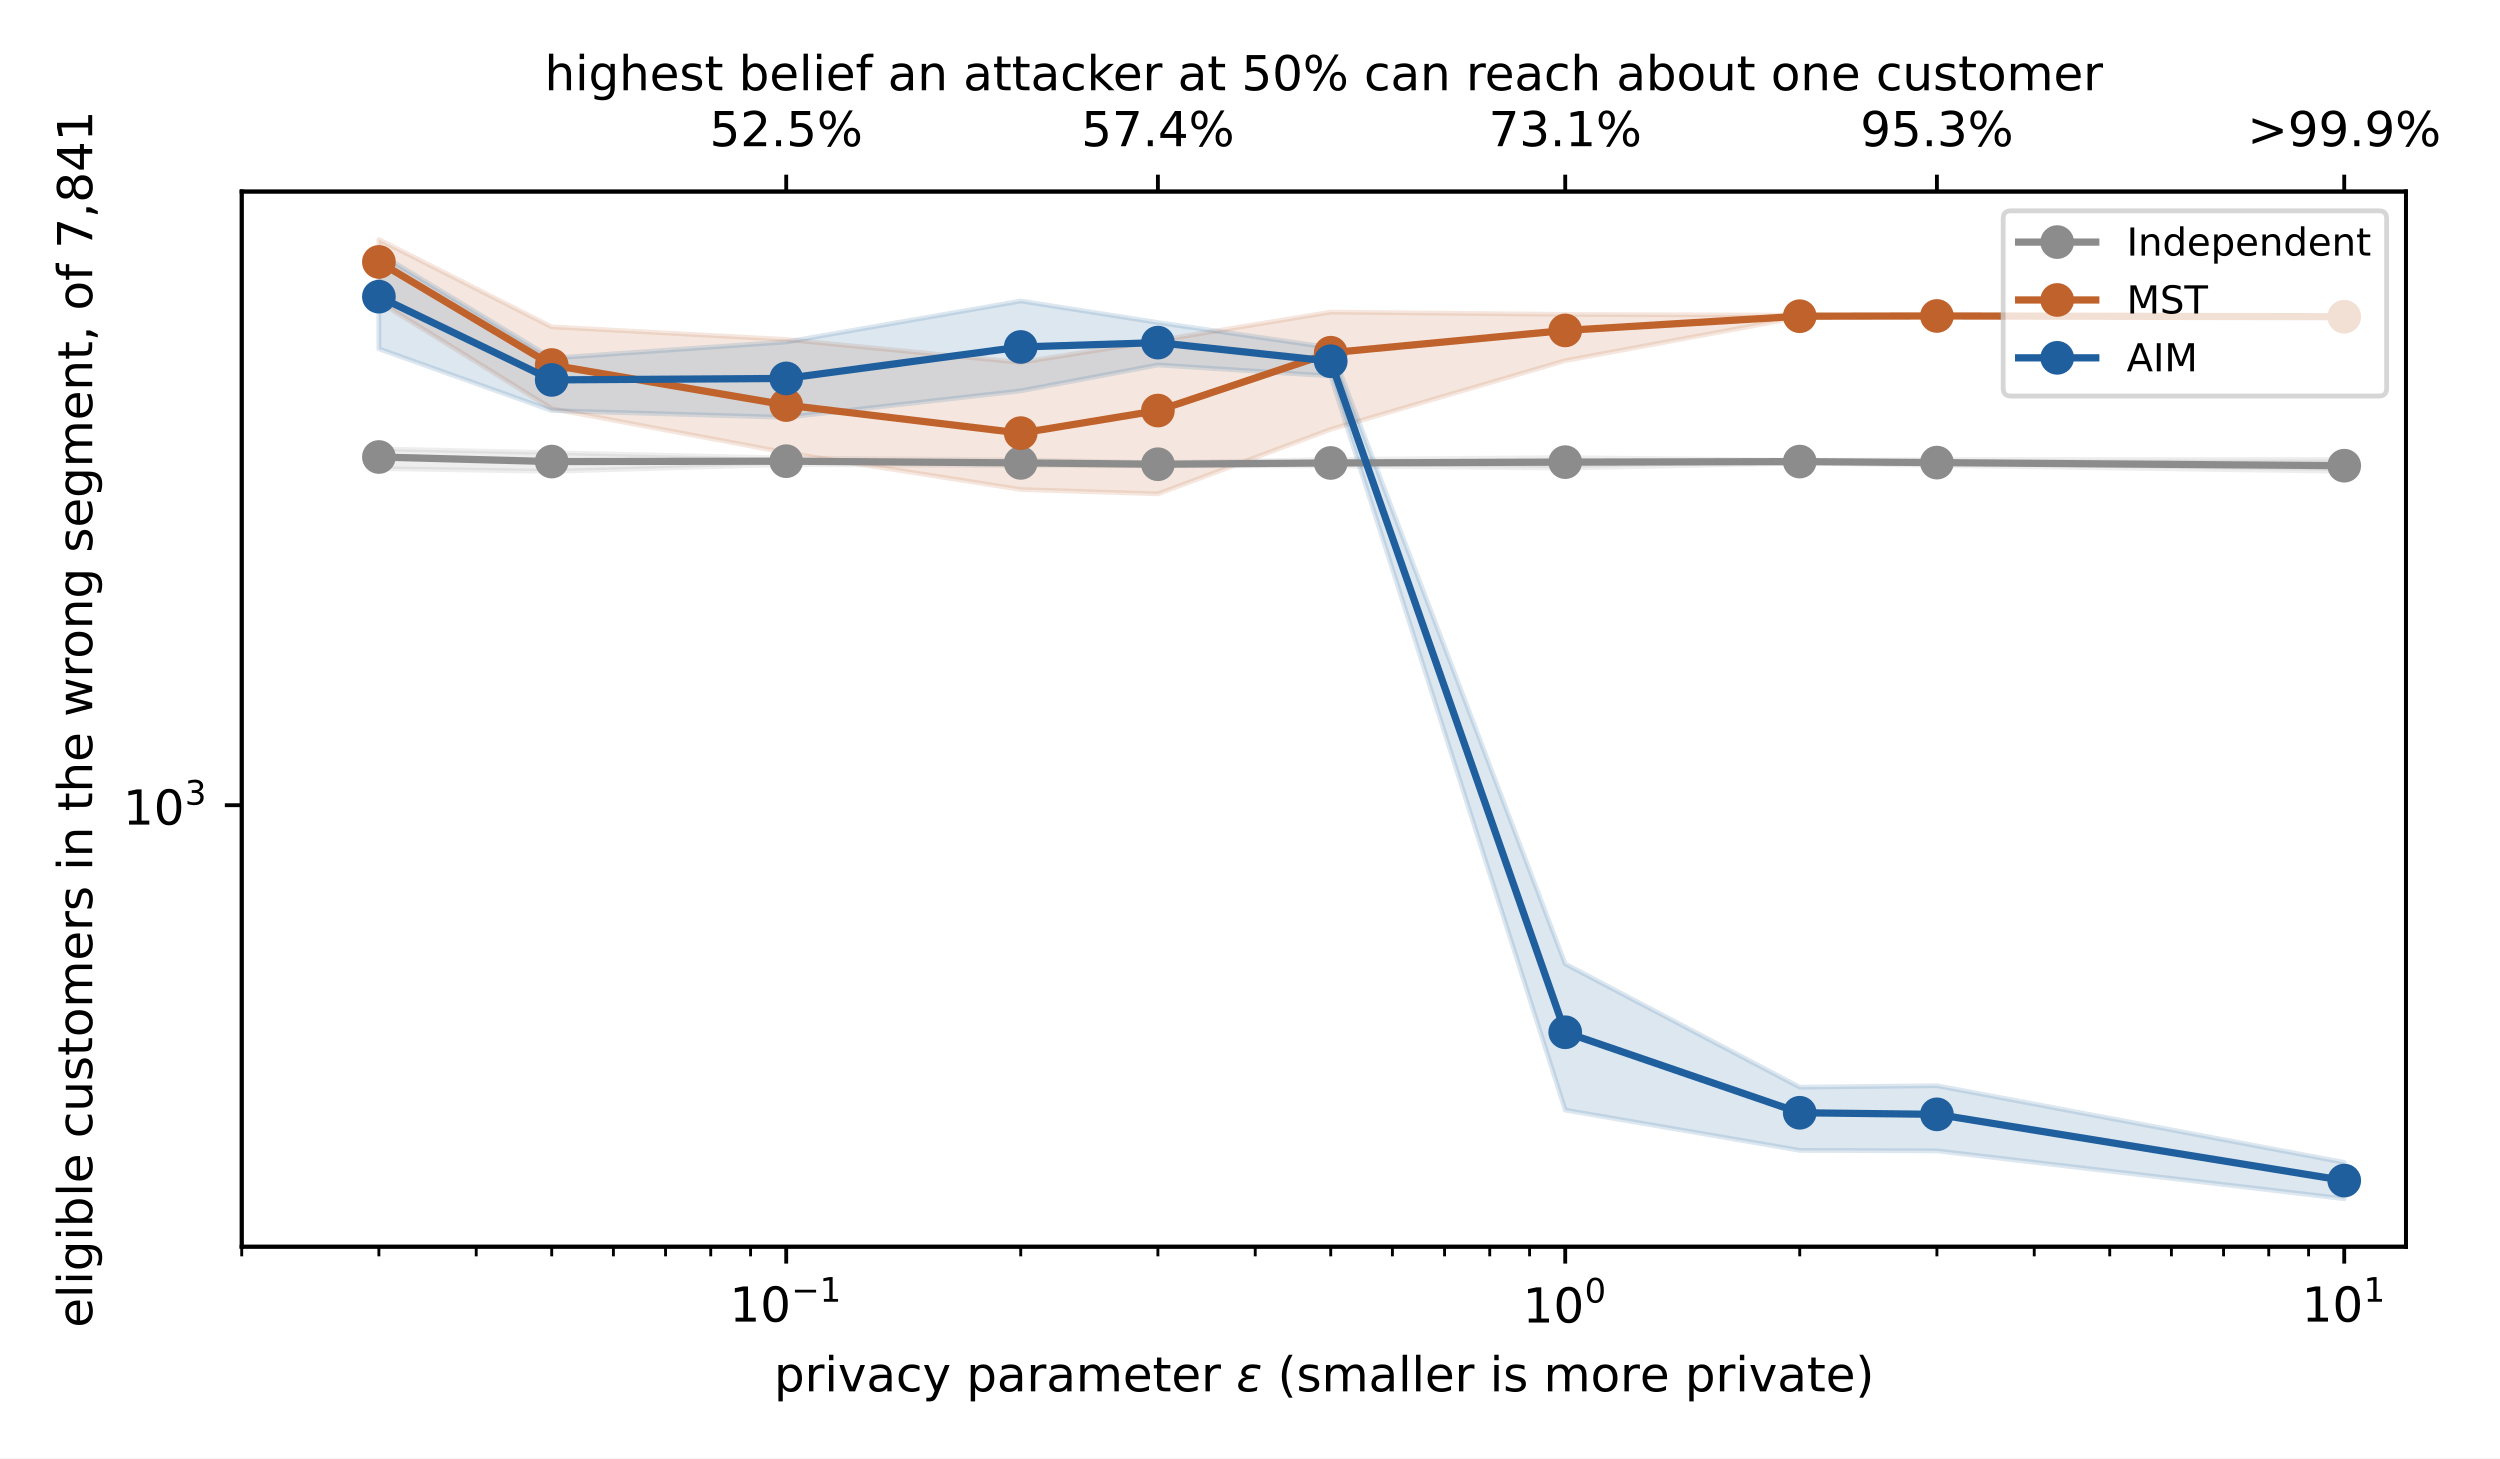
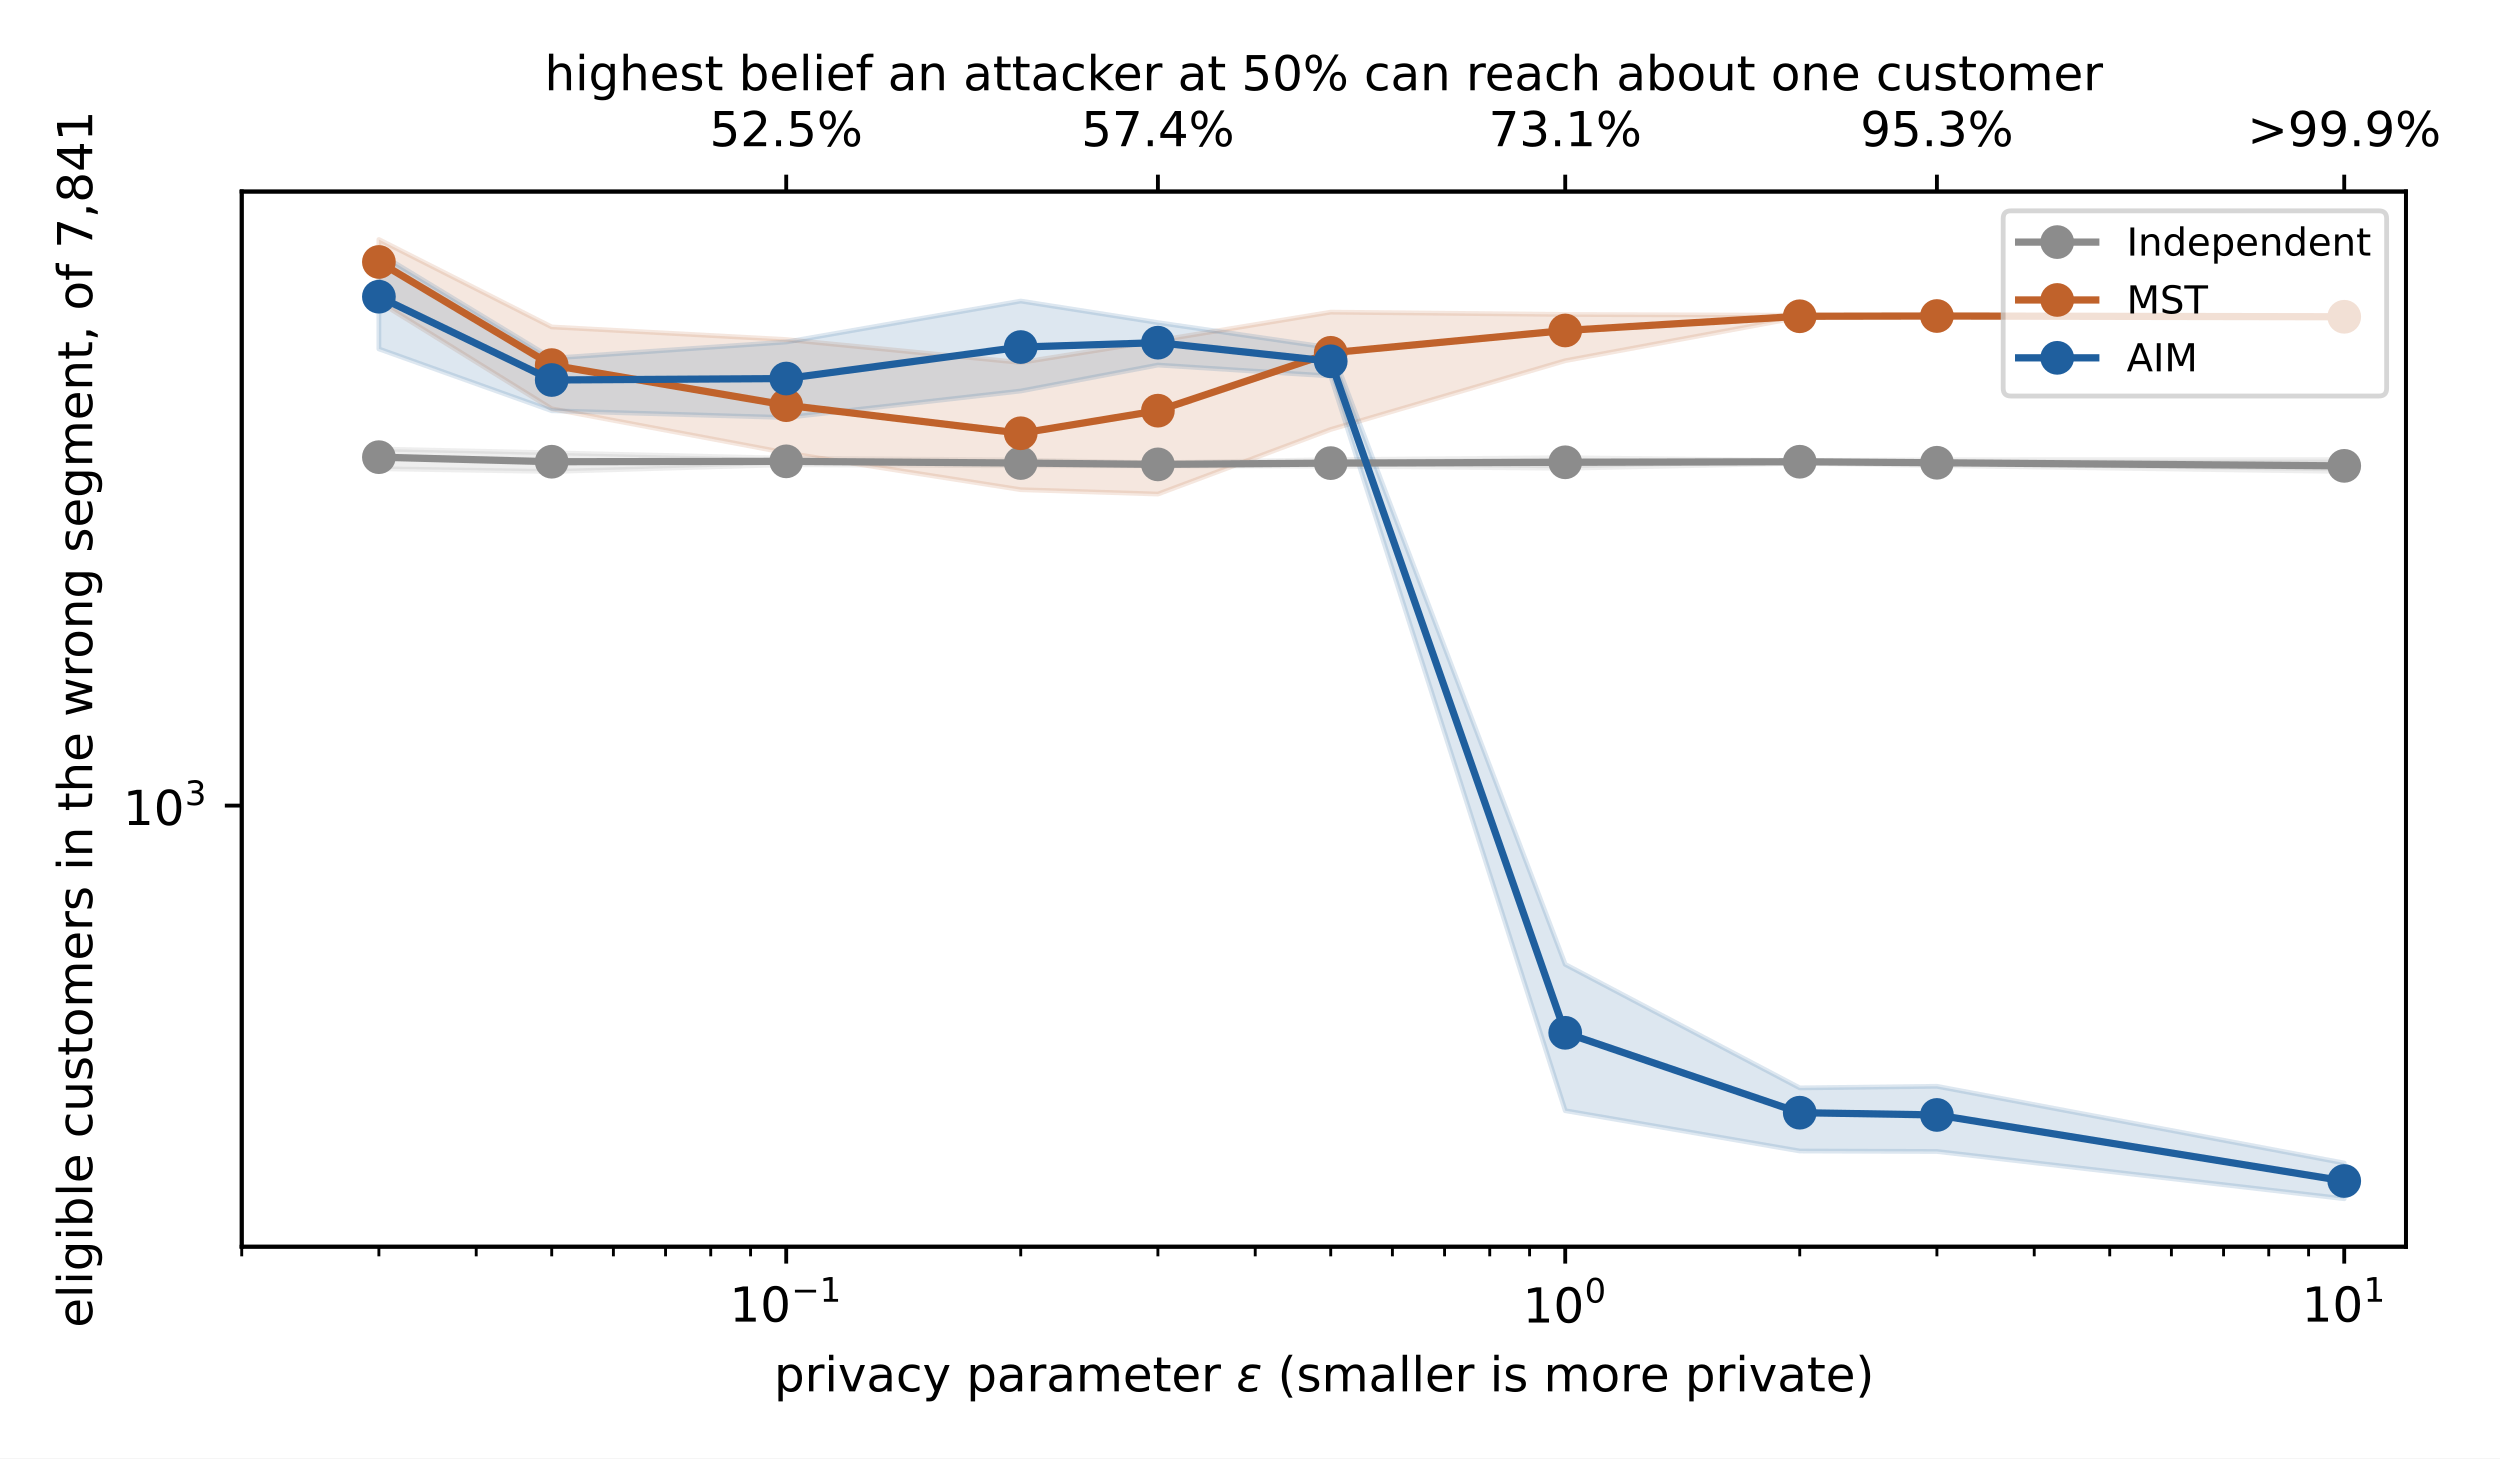
<svg xmlns="http://www.w3.org/2000/svg" xmlns:xlink="http://www.w3.org/1999/xlink" width="518.4pt" height="302.4pt" viewBox="0 0 518.4 302.4" version="1.1">
  <defs>
    <style type="text/css">*{stroke-linejoin: round; stroke-linecap: butt}</style>
  </defs>
  <g id="figure_1">
    <g id="patch_1">
      <path d="M 0 302.4  L 518.4 302.4  L 518.4 0  L 0 0  z " style="fill: #ffffff" />
    </g>
    <g id="axes_1">
      <g id="patch_2">
        <path d="M 50.122 258.515  L 498.891 258.515  L 498.891 39.72  L 50.122 39.72  z " style="fill: #ffffff" />
      </g>
      <g id="FillBetweenPolyCollection_1">
        <defs>
-           <path id="m54367cc0fe" d="M 78.567 -209.325  L 78.567 -205.236  L 114.404 -204.66  L 163.03 -206.069  L 211.657 -205.842  L 240.102 -205.836  L 275.938 -205.77  L 324.565 -205.327  L 373.192 -206.36  L 401.637 -205.89  L 486.1 -204.665  L 486.1 -207.132  L 486.1 -207.132  L 401.637 -207.1  L 373.192 -206.937  L 324.565 -207.523  L 275.938 -207.126  L 240.102 -206.464  L 211.657 -207.044  L 163.03 -207.423  L 114.404 -208.535  L 78.567 -209.325  z " style="stroke: #8c8c8c; stroke-opacity: 0.15" />
+           <path id="m904299fa8b" d="M 78.567 -209.295  L 78.567 -205.204  L 114.404 -204.627  L 163.03 -206.037  L 211.657 -205.81  L 240.102 -205.804  L 275.938 -205.738  L 324.565 -205.294  L 373.192 -206.329  L 401.637 -205.858  L 486.1 -204.632  L 486.1 -207.101  L 486.1 -207.101  L 401.637 -207.068  L 373.192 -206.905  L 324.565 -207.492  L 275.938 -207.094  L 240.102 -206.433  L 211.657 -207.013  L 163.03 -207.392  L 114.404 -208.505  L 78.567 -209.295  z " style="stroke: #8c8c8c; stroke-opacity: 0.15" />
        </defs>
        <g clip-path="url(#p44104c171d)">
-           <use xlink:href="#m54367cc0fe" x="0" y="302.4" style="fill: #8c8c8c; fill-opacity: 0.15; stroke: #8c8c8c; stroke-opacity: 0.15" />
+           <use xlink:href="#m904299fa8b" x="0" y="302.4" style="fill: #8c8c8c; fill-opacity: 0.15; stroke: #8c8c8c; stroke-opacity: 0.15" />
        </g>
      </g>
      <g id="FillBetweenPolyCollection_2">
        <defs>
-           <path id="ma6da9bcf77" d="M 78.567 -252.735  L 78.567 -239.837  L 114.404 -217.655  L 163.03 -208.524  L 211.657 -200.894  L 240.102 -199.989  L 275.938 -213.377  L 324.565 -227.62  L 373.192 -236.628  L 401.637 -236.737  L 486.1 -236.579  L 486.1 -236.908  L 486.1 -236.908  L 401.637 -237.098  L 373.192 -237.041  L 324.565 -237.202  L 275.938 -237.685  L 240.102 -231.796  L 211.657 -227.25  L 163.03 -232.008  L 114.404 -234.616  L 78.567 -252.735  z " style="stroke: #c0622b; stroke-opacity: 0.15" />
+           <path id="m4ba1f37c2b" d="M 78.567 -252.735  L 78.567 -239.829  L 114.404 -217.631  L 163.03 -208.494  L 211.657 -200.858  L 240.102 -199.952  L 275.938 -213.35  L 324.565 -227.603  L 373.192 -236.617  L 401.637 -236.726  L 486.1 -236.568  L 486.1 -236.897  L 486.1 -236.897  L 401.637 -237.087  L 373.192 -237.031  L 324.565 -237.191  L 275.938 -237.675  L 240.102 -231.781  L 211.657 -227.233  L 163.03 -231.993  L 114.404 -234.604  L 78.567 -252.735  z " style="stroke: #c0622b; stroke-opacity: 0.15" />
        </defs>
        <g clip-path="url(#p44104c171d)">
-           <use xlink:href="#ma6da9bcf77" x="0" y="302.4" style="fill: #c0622b; fill-opacity: 0.15; stroke: #c0622b; stroke-opacity: 0.15" />
+           <use xlink:href="#m4ba1f37c2b" x="0" y="302.4" style="fill: #c0622b; fill-opacity: 0.15; stroke: #c0622b; stroke-opacity: 0.15" />
        </g>
      </g>
      <g id="FillBetweenPolyCollection_3">
        <defs>
-           <path id="m3454342158" d="M 78.567 -249.874  L 78.567 -230.063  L 114.404 -217.255  L 163.03 -215.854  L 211.657 -221.355  L 240.102 -226.722  L 275.938 -224.435  L 324.565 -72.212  L 373.192 -63.857  L 401.637 -63.759  L 486.1 -53.83  L 486.1 -61.365  L 486.1 -61.365  L 401.637 -77.269  L 373.192 -76.966  L 324.565 -102.53  L 275.938 -230.298  L 240.102 -235.518  L 211.657 -239.983  L 163.03 -231.498  L 114.404 -228.146  L 78.567 -249.874  z " style="stroke: #1f5f9e; stroke-opacity: 0.15" />
+           <path id="m093d029744" d="M 78.567 -249.872  L 78.567 -230.047  L 114.404 -217.23  L 163.03 -215.814  L 211.657 -221.323  L 240.102 -226.704  L 275.938 -224.426  L 324.565 -72.087  L 373.192 -63.726  L 401.637 -63.629  L 486.1 -53.83  L 486.1 -61.233  L 486.1 -61.233  L 401.637 -77.148  L 373.192 -76.813  L 324.565 -102.426  L 275.938 -230.283  L 240.102 -235.506  L 211.657 -239.975  L 163.03 -231.483  L 114.404 -228.129  L 78.567 -249.872  z " style="stroke: #1f5f9e; stroke-opacity: 0.15" />
        </defs>
        <g clip-path="url(#p44104c171d)">
-           <use xlink:href="#m3454342158" x="0" y="302.4" style="fill: #1f5f9e; fill-opacity: 0.15; stroke: #1f5f9e; stroke-opacity: 0.15" />
+           <use xlink:href="#m093d029744" x="0" y="302.4" style="fill: #1f5f9e; fill-opacity: 0.15; stroke: #1f5f9e; stroke-opacity: 0.15" />
        </g>
      </g>
      <g id="matplotlib.axis_1">
        <g id="xtick_1">
          <g id="line2d_1">
            <defs>
              <path id="m0643501b7b" d="M 0 0  L 0 3.5  " style="stroke: #000000; stroke-width: 0.8" />
            </defs>
            <g>
              <use xlink:href="#m0643501b7b" x="163.03" y="258.515" style="stroke: #000000; stroke-width: 0.8" />
            </g>
          </g>
          <g id="text_1">
            <g transform="translate(151.2804 274.8153)">
              <text>
                <tspan x="0" y="-0.762" style="font-size: 10px; font-family: 'DejaVu Sans'">1</tspan>
                <tspan x="6.362" y="-0.762" style="font-size: 10px; font-family: 'DejaVu Sans'">0</tspan>
                <tspan x="12.82" y="-4.892" style="font-size: 7px; font-family: 'DejaVu Sans'">−</tspan>
                <tspan x="18.686" y="-4.892" style="font-size: 7px; font-family: 'DejaVu Sans'">1</tspan>
              </text>
            </g>
          </g>
        </g>
        <g id="xtick_2">
          <g id="line2d_2">
            <g>
              <use xlink:href="#m0643501b7b" x="324.565" y="258.515" style="stroke: #000000; stroke-width: 0.8" />
            </g>
          </g>
          <g id="text_2">
            <g transform="translate(315.7653 274.9153)">
              <text>
                <tspan x="0" y="-0.675" style="font-size: 10px; font-family: 'DejaVu Sans'">1</tspan>
                <tspan x="6.362" y="-0.675" style="font-size: 10px; font-family: 'DejaVu Sans'">0</tspan>
                <tspan x="12.82" y="-4.805" style="font-size: 7px; font-family: 'DejaVu Sans'">0</tspan>
              </text>
            </g>
          </g>
        </g>
        <g id="xtick_3">
          <g id="line2d_3">
            <g>
              <use xlink:href="#m0643501b7b" x="486.1" y="258.515" style="stroke: #000000; stroke-width: 0.8" />
            </g>
          </g>
          <g id="text_3">
            <g transform="translate(477.3002 274.8153)">
              <text>
                <tspan x="0" y="-0.762" style="font-size: 10px; font-family: 'DejaVu Sans'">1</tspan>
                <tspan x="6.362" y="-0.762" style="font-size: 10px; font-family: 'DejaVu Sans'">0</tspan>
                <tspan x="12.82" y="-4.892" style="font-size: 7px; font-family: 'DejaVu Sans'">1</tspan>
              </text>
            </g>
          </g>
        </g>
        <g id="xtick_4">
          <g id="line2d_4">
            <defs>
              <path id="md805db2b2f" d="M 0 0  L 0 2  " style="stroke: #000000; stroke-width: 0.6" />
            </defs>
            <g>
              <use xlink:href="#md805db2b2f" x="50.122" y="258.515" style="stroke: #000000; stroke-width: 0.6" />
            </g>
          </g>
        </g>
        <g id="xtick_5">
          <g id="line2d_5">
            <g>
              <use xlink:href="#md805db2b2f" x="78.567" y="258.515" style="stroke: #000000; stroke-width: 0.6" />
            </g>
          </g>
        </g>
        <g id="xtick_6">
          <g id="line2d_6">
            <g>
              <use xlink:href="#md805db2b2f" x="98.749" y="258.515" style="stroke: #000000; stroke-width: 0.6" />
            </g>
          </g>
        </g>
        <g id="xtick_7">
          <g id="line2d_7">
            <g>
              <use xlink:href="#md805db2b2f" x="114.404" y="258.515" style="stroke: #000000; stroke-width: 0.6" />
            </g>
          </g>
        </g>
        <g id="xtick_8">
          <g id="line2d_8">
            <g>
              <use xlink:href="#md805db2b2f" x="127.194" y="258.515" style="stroke: #000000; stroke-width: 0.6" />
            </g>
          </g>
        </g>
        <g id="xtick_9">
          <g id="line2d_9">
            <g>
              <use xlink:href="#md805db2b2f" x="138.008" y="258.515" style="stroke: #000000; stroke-width: 0.6" />
            </g>
          </g>
        </g>
        <g id="xtick_10">
          <g id="line2d_10">
            <g>
              <use xlink:href="#md805db2b2f" x="147.376" y="258.515" style="stroke: #000000; stroke-width: 0.6" />
            </g>
          </g>
        </g>
        <g id="xtick_11">
          <g id="line2d_11">
            <g>
              <use xlink:href="#md805db2b2f" x="155.639" y="258.515" style="stroke: #000000; stroke-width: 0.6" />
            </g>
          </g>
        </g>
        <g id="xtick_12">
          <g id="line2d_12">
            <g>
              <use xlink:href="#md805db2b2f" x="211.657" y="258.515" style="stroke: #000000; stroke-width: 0.6" />
            </g>
          </g>
        </g>
        <g id="xtick_13">
          <g id="line2d_13">
            <g>
              <use xlink:href="#md805db2b2f" x="240.102" y="258.515" style="stroke: #000000; stroke-width: 0.6" />
            </g>
          </g>
        </g>
        <g id="xtick_14">
          <g id="line2d_14">
            <g>
              <use xlink:href="#md805db2b2f" x="260.284" y="258.515" style="stroke: #000000; stroke-width: 0.6" />
            </g>
          </g>
        </g>
        <g id="xtick_15">
          <g id="line2d_15">
            <g>
              <use xlink:href="#md805db2b2f" x="275.938" y="258.515" style="stroke: #000000; stroke-width: 0.6" />
            </g>
          </g>
        </g>
        <g id="xtick_16">
          <g id="line2d_16">
            <g>
              <use xlink:href="#md805db2b2f" x="288.729" y="258.515" style="stroke: #000000; stroke-width: 0.6" />
            </g>
          </g>
        </g>
        <g id="xtick_17">
          <g id="line2d_17">
            <g>
              <use xlink:href="#md805db2b2f" x="299.543" y="258.515" style="stroke: #000000; stroke-width: 0.6" />
            </g>
          </g>
        </g>
        <g id="xtick_18">
          <g id="line2d_18">
            <g>
              <use xlink:href="#md805db2b2f" x="308.911" y="258.515" style="stroke: #000000; stroke-width: 0.6" />
            </g>
          </g>
        </g>
        <g id="xtick_19">
          <g id="line2d_19">
            <g>
              <use xlink:href="#md805db2b2f" x="317.174" y="258.515" style="stroke: #000000; stroke-width: 0.6" />
            </g>
          </g>
        </g>
        <g id="xtick_20">
          <g id="line2d_20">
            <g>
              <use xlink:href="#md805db2b2f" x="373.192" y="258.515" style="stroke: #000000; stroke-width: 0.6" />
            </g>
          </g>
        </g>
        <g id="xtick_21">
          <g id="line2d_21">
            <g>
              <use xlink:href="#md805db2b2f" x="401.637" y="258.515" style="stroke: #000000; stroke-width: 0.6" />
            </g>
          </g>
        </g>
        <g id="xtick_22">
          <g id="line2d_22">
            <g>
              <use xlink:href="#md805db2b2f" x="421.819" y="258.515" style="stroke: #000000; stroke-width: 0.6" />
            </g>
          </g>
        </g>
        <g id="xtick_23">
          <g id="line2d_23">
            <g>
              <use xlink:href="#md805db2b2f" x="437.473" y="258.515" style="stroke: #000000; stroke-width: 0.6" />
            </g>
          </g>
        </g>
        <g id="xtick_24">
          <g id="line2d_24">
            <g>
              <use xlink:href="#md805db2b2f" x="450.264" y="258.515" style="stroke: #000000; stroke-width: 0.6" />
            </g>
          </g>
        </g>
        <g id="xtick_25">
          <g id="line2d_25">
            <g>
              <use xlink:href="#md805db2b2f" x="461.078" y="258.515" style="stroke: #000000; stroke-width: 0.6" />
            </g>
          </g>
        </g>
        <g id="xtick_26">
          <g id="line2d_26">
            <g>
              <use xlink:href="#md805db2b2f" x="470.446" y="258.515" style="stroke: #000000; stroke-width: 0.6" />
            </g>
          </g>
        </g>
        <g id="xtick_27">
          <g id="line2d_27">
            <g>
              <use xlink:href="#md805db2b2f" x="478.709" y="258.515" style="stroke: #000000; stroke-width: 0.6" />
            </g>
          </g>
        </g>
        <g id="text_4">
          <g transform="translate(160.5065 288.9177)">
            <text>
              <tspan x="0" y="-0.406" style="font-size: 10px; font-family: 'DejaVu Sans'">p</tspan>
              <tspan x="6.348" y="-0.406" style="font-size: 10px; font-family: 'DejaVu Sans'">r</tspan>
              <tspan x="10.459" y="-0.406" style="font-size: 10px; font-family: 'DejaVu Sans'">i</tspan>
              <tspan x="13.237" y="-0.406" style="font-size: 10px; font-family: 'DejaVu Sans'">v</tspan>
              <tspan x="19.155" y="-0.406" style="font-size: 10px; font-family: 'DejaVu Sans'">a</tspan>
              <tspan x="25.283" y="-0.406" style="font-size: 10px; font-family: 'DejaVu Sans'">c</tspan>
              <tspan x="30.781" y="-0.406" style="font-size: 10px; font-family: 'DejaVu Sans'">y</tspan>
              <tspan x="36.699" y="-0.406" style="font-size: 10px; font-family: 'DejaVu Sans'"> </tspan>
              <tspan x="39.878" y="-0.406" style="font-size: 10px; font-family: 'DejaVu Sans'">p</tspan>
              <tspan x="46.226" y="-0.406" style="font-size: 10px; font-family: 'DejaVu Sans'">a</tspan>
              <tspan x="52.354" y="-0.406" style="font-size: 10px; font-family: 'DejaVu Sans'">r</tspan>
              <tspan x="56.465" y="-0.406" style="font-size: 10px; font-family: 'DejaVu Sans'">a</tspan>
              <tspan x="62.593" y="-0.406" style="font-size: 10px; font-family: 'DejaVu Sans'">m</tspan>
              <tspan x="72.334" y="-0.406" style="font-size: 10px; font-family: 'DejaVu Sans'">e</tspan>
              <tspan x="78.486" y="-0.406" style="font-size: 10px; font-family: 'DejaVu Sans'">t</tspan>
              <tspan x="82.407" y="-0.406" style="font-size: 10px; font-family: 'DejaVu Sans'">e</tspan>
              <tspan x="88.56" y="-0.406" style="font-size: 10px; font-family: 'DejaVu Sans'">r</tspan>
              <tspan x="92.671" y="-0.406" style="font-size: 10px; font-family: 'DejaVu Sans'"> </tspan>
              <tspan x="101.255" y="-0.406" style="font-size: 10px; font-family: 'DejaVu Sans'"> </tspan>
              <tspan x="104.434" y="-0.406" style="font-size: 10px; font-family: 'DejaVu Sans'">(</tspan>
              <tspan x="108.335" y="-0.406" style="font-size: 10px; font-family: 'DejaVu Sans'">s</tspan>
              <tspan x="113.545" y="-0.406" style="font-size: 10px; font-family: 'DejaVu Sans'">m</tspan>
              <tspan x="123.286" y="-0.406" style="font-size: 10px; font-family: 'DejaVu Sans'">a</tspan>
              <tspan x="129.414" y="-0.406" style="font-size: 10px; font-family: 'DejaVu Sans'">l</tspan>
              <tspan x="132.192" y="-0.406" style="font-size: 10px; font-family: 'DejaVu Sans'">l</tspan>
              <tspan x="134.971" y="-0.406" style="font-size: 10px; font-family: 'DejaVu Sans'">e</tspan>
              <tspan x="141.123" y="-0.406" style="font-size: 10px; font-family: 'DejaVu Sans'">r</tspan>
              <tspan x="145.234" y="-0.406" style="font-size: 10px; font-family: 'DejaVu Sans'"> </tspan>
              <tspan x="148.413" y="-0.406" style="font-size: 10px; font-family: 'DejaVu Sans'">i</tspan>
              <tspan x="151.191" y="-0.406" style="font-size: 10px; font-family: 'DejaVu Sans'">s</tspan>
              <tspan x="156.401" y="-0.406" style="font-size: 10px; font-family: 'DejaVu Sans'"> </tspan>
              <tspan x="159.58" y="-0.406" style="font-size: 10px; font-family: 'DejaVu Sans'">m</tspan>
              <tspan x="169.321" y="-0.406" style="font-size: 10px; font-family: 'DejaVu Sans'">o</tspan>
              <tspan x="175.439" y="-0.406" style="font-size: 10px; font-family: 'DejaVu Sans'">r</tspan>
              <tspan x="179.551" y="-0.406" style="font-size: 10px; font-family: 'DejaVu Sans'">e</tspan>
              <tspan x="185.703" y="-0.406" style="font-size: 10px; font-family: 'DejaVu Sans'"> </tspan>
              <tspan x="188.882" y="-0.406" style="font-size: 10px; font-family: 'DejaVu Sans'">p</tspan>
              <tspan x="195.229" y="-0.406" style="font-size: 10px; font-family: 'DejaVu Sans'">r</tspan>
              <tspan x="199.341" y="-0.406" style="font-size: 10px; font-family: 'DejaVu Sans'">i</tspan>
              <tspan x="202.119" y="-0.406" style="font-size: 10px; font-family: 'DejaVu Sans'">v</tspan>
              <tspan x="208.037" y="-0.406" style="font-size: 10px; font-family: 'DejaVu Sans'">a</tspan>
              <tspan x="214.165" y="-0.406" style="font-size: 10px; font-family: 'DejaVu Sans'">t</tspan>
              <tspan x="218.086" y="-0.406" style="font-size: 10px; font-family: 'DejaVu Sans'">e</tspan>
              <tspan x="224.238" y="-0.406" style="font-size: 10px; font-family: 'DejaVu Sans'">)</tspan>
              <tspan x="95.85" y="-0.406" style="font-style: oblique; font-size: 10px; font-family: 'DejaVu Sans'">ε</tspan>
            </text>
          </g>
        </g>
      </g>
      <g id="matplotlib.axis_2">
        <g id="ytick_1">
          <g id="line2d_28">
            <defs>
              <path id="m30115513dc" d="M 0 0  L -3.5 0  " style="stroke: #000000; stroke-width: 0.8" />
            </defs>
            <g>
-               <use xlink:href="#m30115513dc" x="50.122" y="166.968" style="stroke: #000000; stroke-width: 0.8" />
+               <use xlink:href="#m30115513dc" x="50.122" y="167.049" style="stroke: #000000; stroke-width: 0.8" />
            </g>
          </g>
          <g id="text_5">
-             <g transform="translate(25.52234 171.6678)">
+             <g transform="translate(25.52234 171.7485)">
              <text>
                <tspan x="0" y="-0.675" style="font-size: 10px; font-family: 'DejaVu Sans'">1</tspan>
                <tspan x="6.362" y="-0.675" style="font-size: 10px; font-family: 'DejaVu Sans'">0</tspan>
                <tspan x="12.82" y="-4.805" style="font-size: 7px; font-family: 'DejaVu Sans'">3</tspan>
              </text>
            </g>
          </g>
        </g>
        <g id="text_6">
          <text style="font-size: 10px; font-family: 'DejaVu Sans', 'Bitstream Vera Sans', 'Computer Modern Sans Serif', 'Lucida Grande', 'Verdana', 'Geneva', 'Lucid', 'Arial', 'Helvetica', 'Avant Garde', sans-serif; text-anchor: middle" x="19.12" y="149.118" transform="rotate(-90 19.12 149.1177)">eligible customers in the wrong segment, of 7,841</text>
        </g>
      </g>
      <g id="line2d_29">
-         <path d="M 78.567 94.766  L 114.404 95.711  L 163.03 95.633  L 211.657 95.983  L 240.102 96.263  L 275.938 96.001  L 324.565 95.83  L 373.192 95.713  L 401.637 95.925  L 486.1 96.569  " clip-path="url(#p44104c171d)" style="fill: none; stroke: #8c8c8c; stroke-width: 1.5; stroke-linecap: square" />
+         <path d="M 78.567 94.798  L 114.404 95.743  L 163.03 95.665  L 211.657 96.015  L 240.102 96.295  L 275.938 96.032  L 324.565 95.861  L 373.192 95.745  L 401.637 95.957  L 486.1 96.601  " clip-path="url(#p44104c171d)" style="fill: none; stroke: #8c8c8c; stroke-width: 1.5; stroke-linecap: square" />
        <defs>
          <path id="m89b5299bce" d="M 0 3  C 0.796 3 1.559 2.684 2.121 2.121  C 2.684 1.559 3 0.796 3 0  C 3 -0.796 2.684 -1.559 2.121 -2.121  C 1.559 -2.684 0.796 -3 0 -3  C -0.796 -3 -1.559 -2.684 -2.121 -2.121  C -2.684 -1.559 -3 -0.796 -3 0  C -3 0.796 -2.684 1.559 -2.121 2.121  C -1.559 2.684 -0.796 3 0 3  z " style="stroke: #8c8c8c" />
        </defs>
        <g clip-path="url(#p44104c171d)">
-           <use xlink:href="#m89b5299bce" x="78.567" y="94.766" style="fill: #8c8c8c; stroke: #8c8c8c" />
-           <use xlink:href="#m89b5299bce" x="114.404" y="95.711" style="fill: #8c8c8c; stroke: #8c8c8c" />
-           <use xlink:href="#m89b5299bce" x="163.03" y="95.633" style="fill: #8c8c8c; stroke: #8c8c8c" />
-           <use xlink:href="#m89b5299bce" x="211.657" y="95.983" style="fill: #8c8c8c; stroke: #8c8c8c" />
-           <use xlink:href="#m89b5299bce" x="240.102" y="96.263" style="fill: #8c8c8c; stroke: #8c8c8c" />
-           <use xlink:href="#m89b5299bce" x="275.938" y="96.001" style="fill: #8c8c8c; stroke: #8c8c8c" />
-           <use xlink:href="#m89b5299bce" x="324.565" y="95.83" style="fill: #8c8c8c; stroke: #8c8c8c" />
-           <use xlink:href="#m89b5299bce" x="373.192" y="95.713" style="fill: #8c8c8c; stroke: #8c8c8c" />
-           <use xlink:href="#m89b5299bce" x="401.637" y="95.925" style="fill: #8c8c8c; stroke: #8c8c8c" />
-           <use xlink:href="#m89b5299bce" x="486.1" y="96.569" style="fill: #8c8c8c; stroke: #8c8c8c" />
+           <use xlink:href="#m89b5299bce" x="78.567" y="94.798" style="fill: #8c8c8c; stroke: #8c8c8c" />
+           <use xlink:href="#m89b5299bce" x="114.404" y="95.743" style="fill: #8c8c8c; stroke: #8c8c8c" />
+           <use xlink:href="#m89b5299bce" x="163.03" y="95.665" style="fill: #8c8c8c; stroke: #8c8c8c" />
+           <use xlink:href="#m89b5299bce" x="211.657" y="96.015" style="fill: #8c8c8c; stroke: #8c8c8c" />
+           <use xlink:href="#m89b5299bce" x="240.102" y="96.295" style="fill: #8c8c8c; stroke: #8c8c8c" />
+           <use xlink:href="#m89b5299bce" x="275.938" y="96.032" style="fill: #8c8c8c; stroke: #8c8c8c" />
+           <use xlink:href="#m89b5299bce" x="324.565" y="95.861" style="fill: #8c8c8c; stroke: #8c8c8c" />
+           <use xlink:href="#m89b5299bce" x="373.192" y="95.745" style="fill: #8c8c8c; stroke: #8c8c8c" />
+           <use xlink:href="#m89b5299bce" x="401.637" y="95.957" style="fill: #8c8c8c; stroke: #8c8c8c" />
+           <use xlink:href="#m89b5299bce" x="486.1" y="96.601" style="fill: #8c8c8c; stroke: #8c8c8c" />
        </g>
      </g>
      <g id="line2d_30">
-         <path d="M 78.567 54.316  L 114.404 75.689  L 163.03 83.992  L 211.657 89.814  L 240.102 85.133  L 275.938 73.141  L 324.565 68.513  L 373.192 65.569  L 401.637 65.519  L 486.1 65.675  " clip-path="url(#p44104c171d)" style="fill: none; stroke: #c0622b; stroke-width: 1.5; stroke-linecap: square" />
+         <path d="M 78.567 54.32  L 114.404 75.707  L 163.03 84.016  L 211.657 89.842  L 240.102 85.157  L 275.938 73.157  L 324.565 68.526  L 373.192 65.58  L 401.637 65.53  L 486.1 65.686  " clip-path="url(#p44104c171d)" style="fill: none; stroke: #c0622b; stroke-width: 1.5; stroke-linecap: square" />
        <defs>
          <path id="m8ba2388295" d="M 0 3  C 0.796 3 1.559 2.684 2.121 2.121  C 2.684 1.559 3 0.796 3 0  C 3 -0.796 2.684 -1.559 2.121 -2.121  C 1.559 -2.684 0.796 -3 0 -3  C -0.796 -3 -1.559 -2.684 -2.121 -2.121  C -2.684 -1.559 -3 -0.796 -3 0  C -3 0.796 -2.684 1.559 -2.121 2.121  C -1.559 2.684 -0.796 3 0 3  z " style="stroke: #c0622b" />
        </defs>
        <g clip-path="url(#p44104c171d)">
-           <use xlink:href="#m8ba2388295" x="78.567" y="54.316" style="fill: #c0622b; stroke: #c0622b" />
-           <use xlink:href="#m8ba2388295" x="114.404" y="75.689" style="fill: #c0622b; stroke: #c0622b" />
-           <use xlink:href="#m8ba2388295" x="163.03" y="83.992" style="fill: #c0622b; stroke: #c0622b" />
-           <use xlink:href="#m8ba2388295" x="211.657" y="89.814" style="fill: #c0622b; stroke: #c0622b" />
-           <use xlink:href="#m8ba2388295" x="240.102" y="85.133" style="fill: #c0622b; stroke: #c0622b" />
-           <use xlink:href="#m8ba2388295" x="275.938" y="73.141" style="fill: #c0622b; stroke: #c0622b" />
-           <use xlink:href="#m8ba2388295" x="324.565" y="68.513" style="fill: #c0622b; stroke: #c0622b" />
-           <use xlink:href="#m8ba2388295" x="373.192" y="65.569" style="fill: #c0622b; stroke: #c0622b" />
-           <use xlink:href="#m8ba2388295" x="401.637" y="65.519" style="fill: #c0622b; stroke: #c0622b" />
-           <use xlink:href="#m8ba2388295" x="486.1" y="65.675" style="fill: #c0622b; stroke: #c0622b" />
+           <use xlink:href="#m8ba2388295" x="78.567" y="54.32" style="fill: #c0622b; stroke: #c0622b" />
+           <use xlink:href="#m8ba2388295" x="114.404" y="75.707" style="fill: #c0622b; stroke: #c0622b" />
+           <use xlink:href="#m8ba2388295" x="163.03" y="84.016" style="fill: #c0622b; stroke: #c0622b" />
+           <use xlink:href="#m8ba2388295" x="211.657" y="89.842" style="fill: #c0622b; stroke: #c0622b" />
+           <use xlink:href="#m8ba2388295" x="240.102" y="85.157" style="fill: #c0622b; stroke: #c0622b" />
+           <use xlink:href="#m8ba2388295" x="275.938" y="73.157" style="fill: #c0622b; stroke: #c0622b" />
+           <use xlink:href="#m8ba2388295" x="324.565" y="68.526" style="fill: #c0622b; stroke: #c0622b" />
+           <use xlink:href="#m8ba2388295" x="373.192" y="65.58" style="fill: #c0622b; stroke: #c0622b" />
+           <use xlink:href="#m8ba2388295" x="401.637" y="65.53" style="fill: #c0622b; stroke: #c0622b" />
+           <use xlink:href="#m8ba2388295" x="486.1" y="65.686" style="fill: #c0622b; stroke: #c0622b" />
        </g>
      </g>
      <g id="line2d_31">
-         <path d="M 78.567 61.516  L 114.404 78.777  L 163.03 78.467  L 211.657 71.946  L 240.102 71.044  L 275.938 74.905  L 324.565 214.051  L 373.192 230.741  L 401.637 231.071  L 486.1 244.801  " clip-path="url(#p44104c171d)" style="fill: none; stroke: #1f5f9e; stroke-width: 1.5; stroke-linecap: square" />
+         <path d="M 78.567 61.524  L 114.404 78.797  L 163.03 78.493  L 211.657 71.966  L 240.102 71.055  L 275.938 74.919  L 324.565 214.164  L 373.192 230.727  L 401.637 231.196  L 486.1 244.892  " clip-path="url(#p44104c171d)" style="fill: none; stroke: #1f5f9e; stroke-width: 1.5; stroke-linecap: square" />
        <defs>
          <path id="m212df8977a" d="M 0 3  C 0.796 3 1.559 2.684 2.121 2.121  C 2.684 1.559 3 0.796 3 0  C 3 -0.796 2.684 -1.559 2.121 -2.121  C 1.559 -2.684 0.796 -3 0 -3  C -0.796 -3 -1.559 -2.684 -2.121 -2.121  C -2.684 -1.559 -3 -0.796 -3 0  C -3 0.796 -2.684 1.559 -2.121 2.121  C -1.559 2.684 -0.796 3 0 3  z " style="stroke: #1f5f9e" />
        </defs>
        <g clip-path="url(#p44104c171d)">
-           <use xlink:href="#m212df8977a" x="78.567" y="61.516" style="fill: #1f5f9e; stroke: #1f5f9e" />
-           <use xlink:href="#m212df8977a" x="114.404" y="78.777" style="fill: #1f5f9e; stroke: #1f5f9e" />
-           <use xlink:href="#m212df8977a" x="163.03" y="78.467" style="fill: #1f5f9e; stroke: #1f5f9e" />
-           <use xlink:href="#m212df8977a" x="211.657" y="71.946" style="fill: #1f5f9e; stroke: #1f5f9e" />
-           <use xlink:href="#m212df8977a" x="240.102" y="71.044" style="fill: #1f5f9e; stroke: #1f5f9e" />
-           <use xlink:href="#m212df8977a" x="275.938" y="74.905" style="fill: #1f5f9e; stroke: #1f5f9e" />
-           <use xlink:href="#m212df8977a" x="324.565" y="214.051" style="fill: #1f5f9e; stroke: #1f5f9e" />
-           <use xlink:href="#m212df8977a" x="373.192" y="230.741" style="fill: #1f5f9e; stroke: #1f5f9e" />
-           <use xlink:href="#m212df8977a" x="401.637" y="231.071" style="fill: #1f5f9e; stroke: #1f5f9e" />
-           <use xlink:href="#m212df8977a" x="486.1" y="244.801" style="fill: #1f5f9e; stroke: #1f5f9e" />
+           <use xlink:href="#m212df8977a" x="78.567" y="61.524" style="fill: #1f5f9e; stroke: #1f5f9e" />
+           <use xlink:href="#m212df8977a" x="114.404" y="78.797" style="fill: #1f5f9e; stroke: #1f5f9e" />
+           <use xlink:href="#m212df8977a" x="163.03" y="78.493" style="fill: #1f5f9e; stroke: #1f5f9e" />
+           <use xlink:href="#m212df8977a" x="211.657" y="71.966" style="fill: #1f5f9e; stroke: #1f5f9e" />
+           <use xlink:href="#m212df8977a" x="240.102" y="71.055" style="fill: #1f5f9e; stroke: #1f5f9e" />
+           <use xlink:href="#m212df8977a" x="275.938" y="74.919" style="fill: #1f5f9e; stroke: #1f5f9e" />
+           <use xlink:href="#m212df8977a" x="324.565" y="214.164" style="fill: #1f5f9e; stroke: #1f5f9e" />
+           <use xlink:href="#m212df8977a" x="373.192" y="230.727" style="fill: #1f5f9e; stroke: #1f5f9e" />
+           <use xlink:href="#m212df8977a" x="401.637" y="231.196" style="fill: #1f5f9e; stroke: #1f5f9e" />
+           <use xlink:href="#m212df8977a" x="486.1" y="244.892" style="fill: #1f5f9e; stroke: #1f5f9e" />
        </g>
      </g>
      <g id="patch_3">
        <path d="M 50.122 258.515  L 50.122 39.72  " style="fill: none; stroke: #000000; stroke-width: 0.8; stroke-linejoin: miter; stroke-linecap: square" />
      </g>
      <g id="patch_4">
        <path d="M 498.891 258.515  L 498.891 39.72  " style="fill: none; stroke: #000000; stroke-width: 0.8; stroke-linejoin: miter; stroke-linecap: square" />
      </g>
      <g id="patch_5">
        <path d="M 50.122 258.515  L 498.891 258.515  " style="fill: none; stroke: #000000; stroke-width: 0.8; stroke-linejoin: miter; stroke-linecap: square" />
      </g>
      <g id="patch_6">
        <path d="M 50.122 39.72  L 498.891 39.72  " style="fill: none; stroke: #000000; stroke-width: 0.8; stroke-linejoin: miter; stroke-linecap: square" />
      </g>
      <g id="legend_1">
        <g id="patch_7">
          <path d="M 416.981 82.122  L 493.291 82.122  Q 494.891 82.122 494.891 80.522  L 494.891 45.32  Q 494.891 43.72 493.291 43.72  L 416.981 43.72  Q 415.381 43.72 415.381 45.32  L 415.381 80.522  Q 415.381 82.122 416.981 82.122  z " style="fill: #ffffff; opacity: 0.8; stroke: #cccccc; stroke-linejoin: miter" />
        </g>
        <g id="line2d_32">
          <path d="M 418.581 50.199  L 426.581 50.199  L 434.581 50.199  " style="fill: none; stroke: #8c8c8c; stroke-width: 1.5; stroke-linecap: square" />
          <g>
            <use xlink:href="#m89b5299bce" x="426.581" y="50.199" style="fill: #8c8c8c; stroke: #8c8c8c" />
          </g>
        </g>
        <g id="text_7">
          <text style="font-size: 8px; font-family: 'DejaVu Sans', 'Bitstream Vera Sans', 'Computer Modern Sans Serif', 'Lucida Grande', 'Verdana', 'Geneva', 'Lucid', 'Arial', 'Helvetica', 'Avant Garde', sans-serif; text-anchor: start" x="440.981" y="52.999" transform="rotate(-0 440.9807 52.99875)">Independent</text>
        </g>
        <g id="line2d_33">
          <path d="M 418.581 62.199  L 426.581 62.199  L 434.581 62.199  " style="fill: none; stroke: #c0622b; stroke-width: 1.5; stroke-linecap: square" />
          <g>
            <use xlink:href="#m8ba2388295" x="426.581" y="62.199" style="fill: #c0622b; stroke: #c0622b" />
          </g>
        </g>
        <g id="text_8">
          <text style="font-size: 8px; font-family: 'DejaVu Sans', 'Bitstream Vera Sans', 'Computer Modern Sans Serif', 'Lucida Grande', 'Verdana', 'Geneva', 'Lucid', 'Arial', 'Helvetica', 'Avant Garde', sans-serif; text-anchor: start" x="440.981" y="64.999" transform="rotate(-0 440.9807 64.99938)">MST</text>
        </g>
        <g id="line2d_34">
          <path d="M 418.581 74.2  L 426.581 74.2  L 434.581 74.2  " style="fill: none; stroke: #1f5f9e; stroke-width: 1.5; stroke-linecap: square" />
          <g>
            <use xlink:href="#m212df8977a" x="426.581" y="74.2" style="fill: #1f5f9e; stroke: #1f5f9e" />
          </g>
        </g>
        <g id="text_9">
          <text style="font-size: 8px; font-family: 'DejaVu Sans', 'Bitstream Vera Sans', 'Computer Modern Sans Serif', 'Lucida Grande', 'Verdana', 'Geneva', 'Lucid', 'Arial', 'Helvetica', 'Avant Garde', sans-serif; text-anchor: start" x="440.981" y="77" transform="rotate(-0 440.9807 77)">AIM</text>
        </g>
      </g>
    </g>
    <g id="axes_2">
      <g id="matplotlib.axis_3">
        <g id="xtick_28">
          <g id="line2d_35">
            <defs>
              <path id="md6a7c14eac" d="M 0 0  L 0 -3.5  " style="stroke: #000000; stroke-width: 0.8" />
            </defs>
            <g>
              <use xlink:href="#md6a7c14eac" x="163.03" y="39.72" style="stroke: #000000; stroke-width: 0.8" />
            </g>
          </g>
          <g id="text_10">
            <text style="font-size: 10px; font-family: 'DejaVu Sans', 'Bitstream Vera Sans', 'Computer Modern Sans Serif', 'Lucida Grande', 'Verdana', 'Geneva', 'Lucid', 'Arial', 'Helvetica', 'Avant Garde', sans-serif; text-anchor: middle" x="163.03" y="30.318" transform="rotate(-0 163.0304 30.31766)">52.5%</text>
          </g>
        </g>
        <g id="xtick_29">
          <g id="line2d_36">
            <g>
              <use xlink:href="#md6a7c14eac" x="240.102" y="39.72" style="stroke: #000000; stroke-width: 0.8" />
            </g>
          </g>
          <g id="text_11">
            <text style="font-size: 10px; font-family: 'DejaVu Sans', 'Bitstream Vera Sans', 'Computer Modern Sans Serif', 'Lucida Grande', 'Verdana', 'Geneva', 'Lucid', 'Arial', 'Helvetica', 'Avant Garde', sans-serif; text-anchor: middle" x="240.102" y="30.318" transform="rotate(-0 240.1021 30.31766)">57.4%</text>
          </g>
        </g>
        <g id="xtick_30">
          <g id="line2d_37">
            <g>
              <use xlink:href="#md6a7c14eac" x="324.565" y="39.72" style="stroke: #000000; stroke-width: 0.8" />
            </g>
          </g>
          <g id="text_12">
            <text style="font-size: 10px; font-family: 'DejaVu Sans', 'Bitstream Vera Sans', 'Computer Modern Sans Serif', 'Lucida Grande', 'Verdana', 'Geneva', 'Lucid', 'Arial', 'Helvetica', 'Avant Garde', sans-serif; text-anchor: middle" x="324.565" y="30.318" transform="rotate(-0 324.5653 30.31766)">73.1%</text>
          </g>
        </g>
        <g id="xtick_31">
          <g id="line2d_38">
            <g>
              <use xlink:href="#md6a7c14eac" x="401.637" y="39.72" style="stroke: #000000; stroke-width: 0.8" />
            </g>
          </g>
          <g id="text_13">
            <text style="font-size: 10px; font-family: 'DejaVu Sans', 'Bitstream Vera Sans', 'Computer Modern Sans Serif', 'Lucida Grande', 'Verdana', 'Geneva', 'Lucid', 'Arial', 'Helvetica', 'Avant Garde', sans-serif; text-anchor: middle" x="401.637" y="30.318" transform="rotate(-0 401.637 30.31766)">95.3%</text>
          </g>
        </g>
        <g id="xtick_32">
          <g id="line2d_39">
            <g>
              <use xlink:href="#md6a7c14eac" x="486.1" y="39.72" style="stroke: #000000; stroke-width: 0.8" />
            </g>
          </g>
          <g id="text_14">
            <text style="font-size: 10px; font-family: 'DejaVu Sans', 'Bitstream Vera Sans', 'Computer Modern Sans Serif', 'Lucida Grande', 'Verdana', 'Geneva', 'Lucid', 'Arial', 'Helvetica', 'Avant Garde', sans-serif; text-anchor: middle" x="486.1" y="30.318" transform="rotate(-0 486.1002 30.31766)">&gt;99.9%</text>
          </g>
        </g>
        <g id="text_15">
          <text style="font-size: 10px; font-family: 'DejaVu Sans', 'Bitstream Vera Sans', 'Computer Modern Sans Serif', 'Lucida Grande', 'Verdana', 'Geneva', 'Lucid', 'Arial', 'Helvetica', 'Avant Garde', sans-serif; text-anchor: middle" x="274.507" y="18.72" transform="rotate(-0 274.5065 18.72)">highest belief an attacker at 50% can reach about one customer</text>
        </g>
      </g>
      <g id="patch_8">
        <path d="M 50.122 258.515  L 50.122 39.72  " style="fill: none; stroke: #000000; stroke-width: 0.8; stroke-linejoin: miter; stroke-linecap: square" />
      </g>
      <g id="patch_9">
        <path d="M 498.891 258.515  L 498.891 39.72  " style="fill: none; stroke: #000000; stroke-width: 0.8; stroke-linejoin: miter; stroke-linecap: square" />
      </g>
      <g id="patch_10">
        <path d="M 50.122 258.515  L 498.891 258.515  " style="fill: none; stroke: #000000; stroke-width: 0.8; stroke-linejoin: miter; stroke-linecap: square" />
      </g>
      <g id="patch_11">
        <path d="M 50.122 39.72  L 498.891 39.72  " style="fill: none; stroke: #000000; stroke-width: 0.8; stroke-linejoin: miter; stroke-linecap: square" />
      </g>
    </g>
  </g>
  <defs>
    <clipPath id="p44104c171d">
      <rect x="50.122" y="39.72" width="448.768" height="218.795" />
    </clipPath>
  </defs>
</svg>
